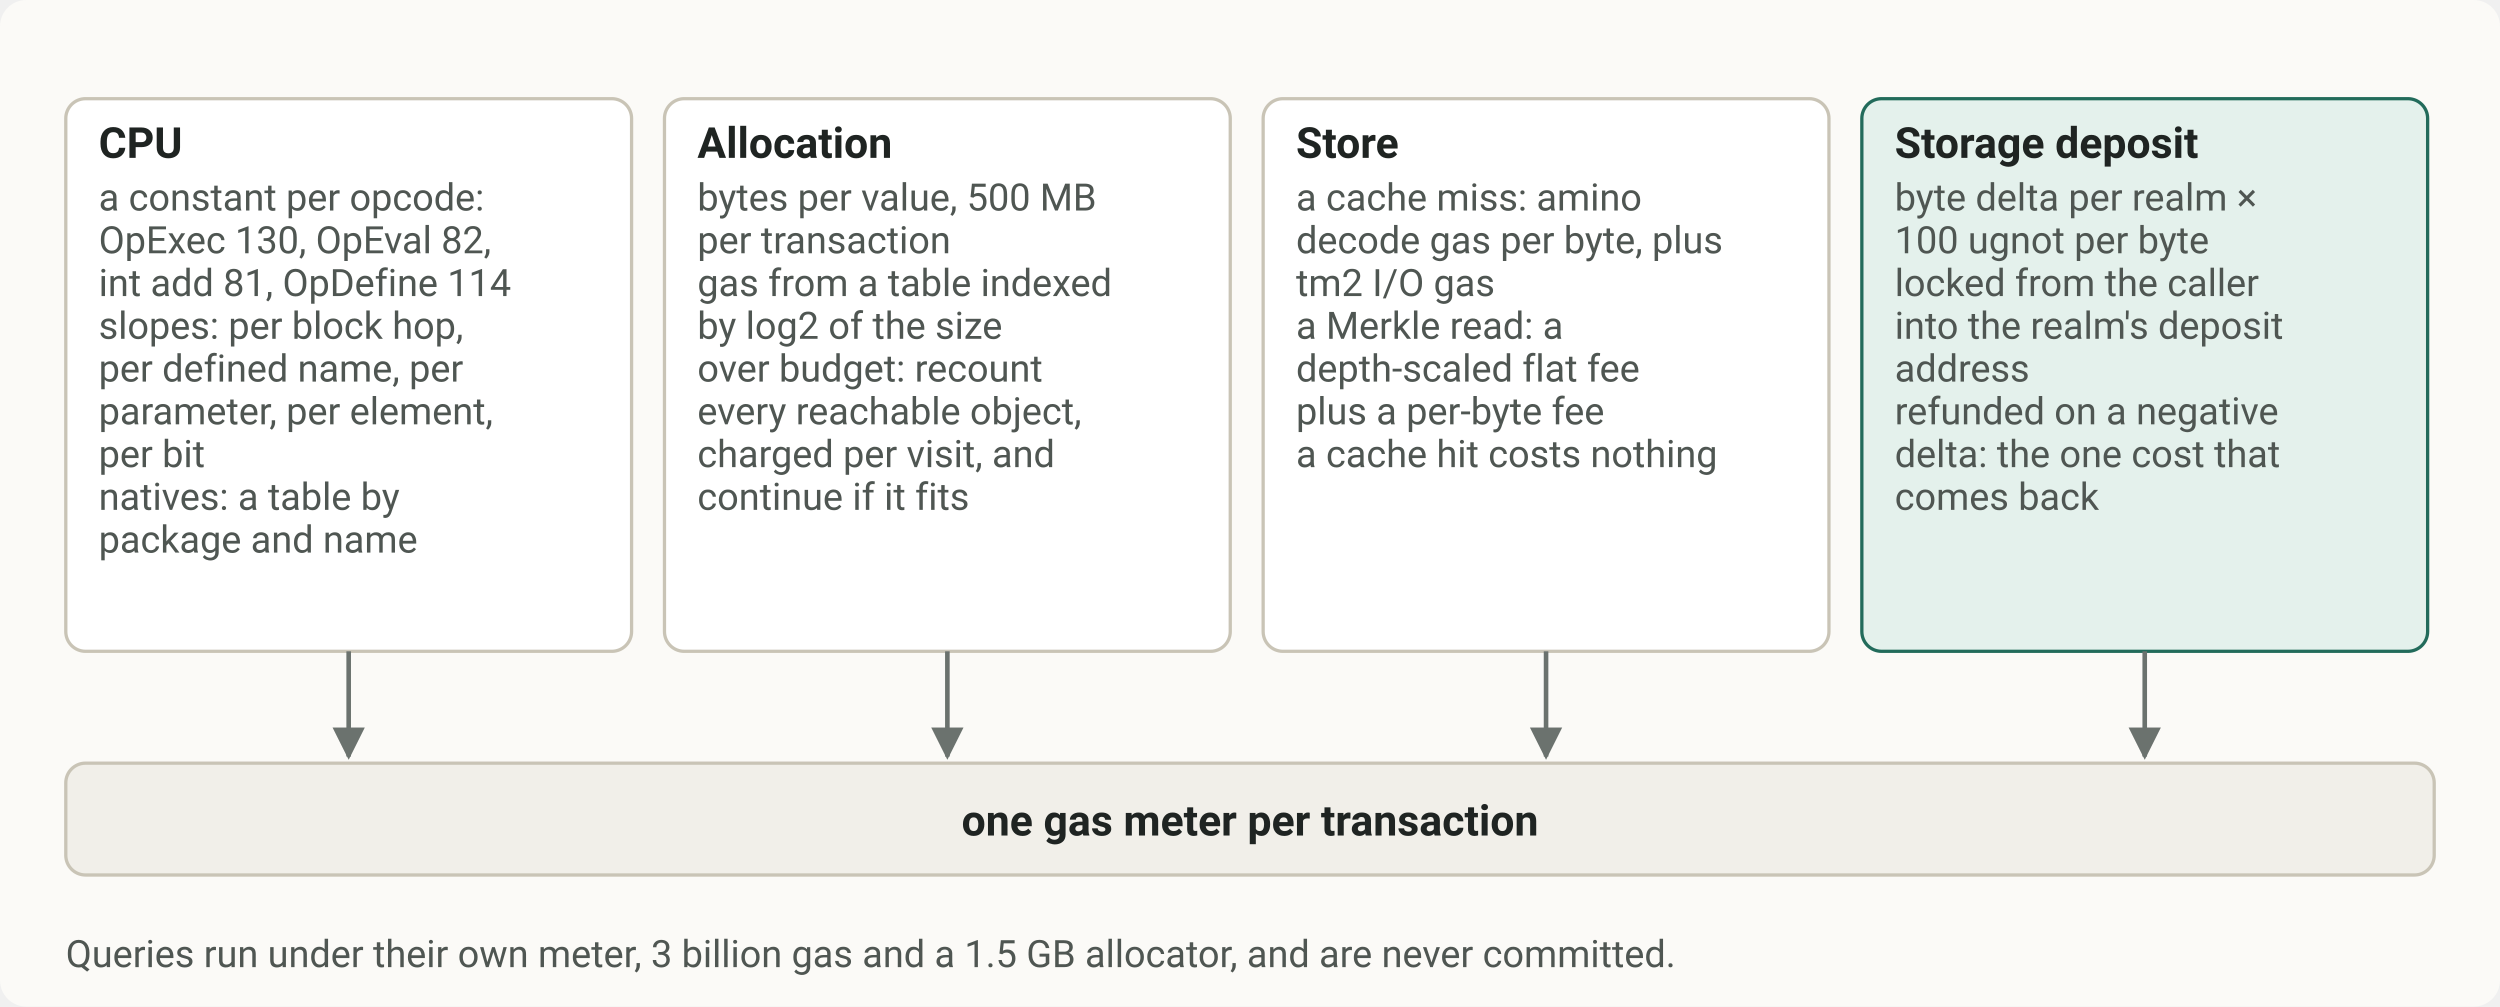
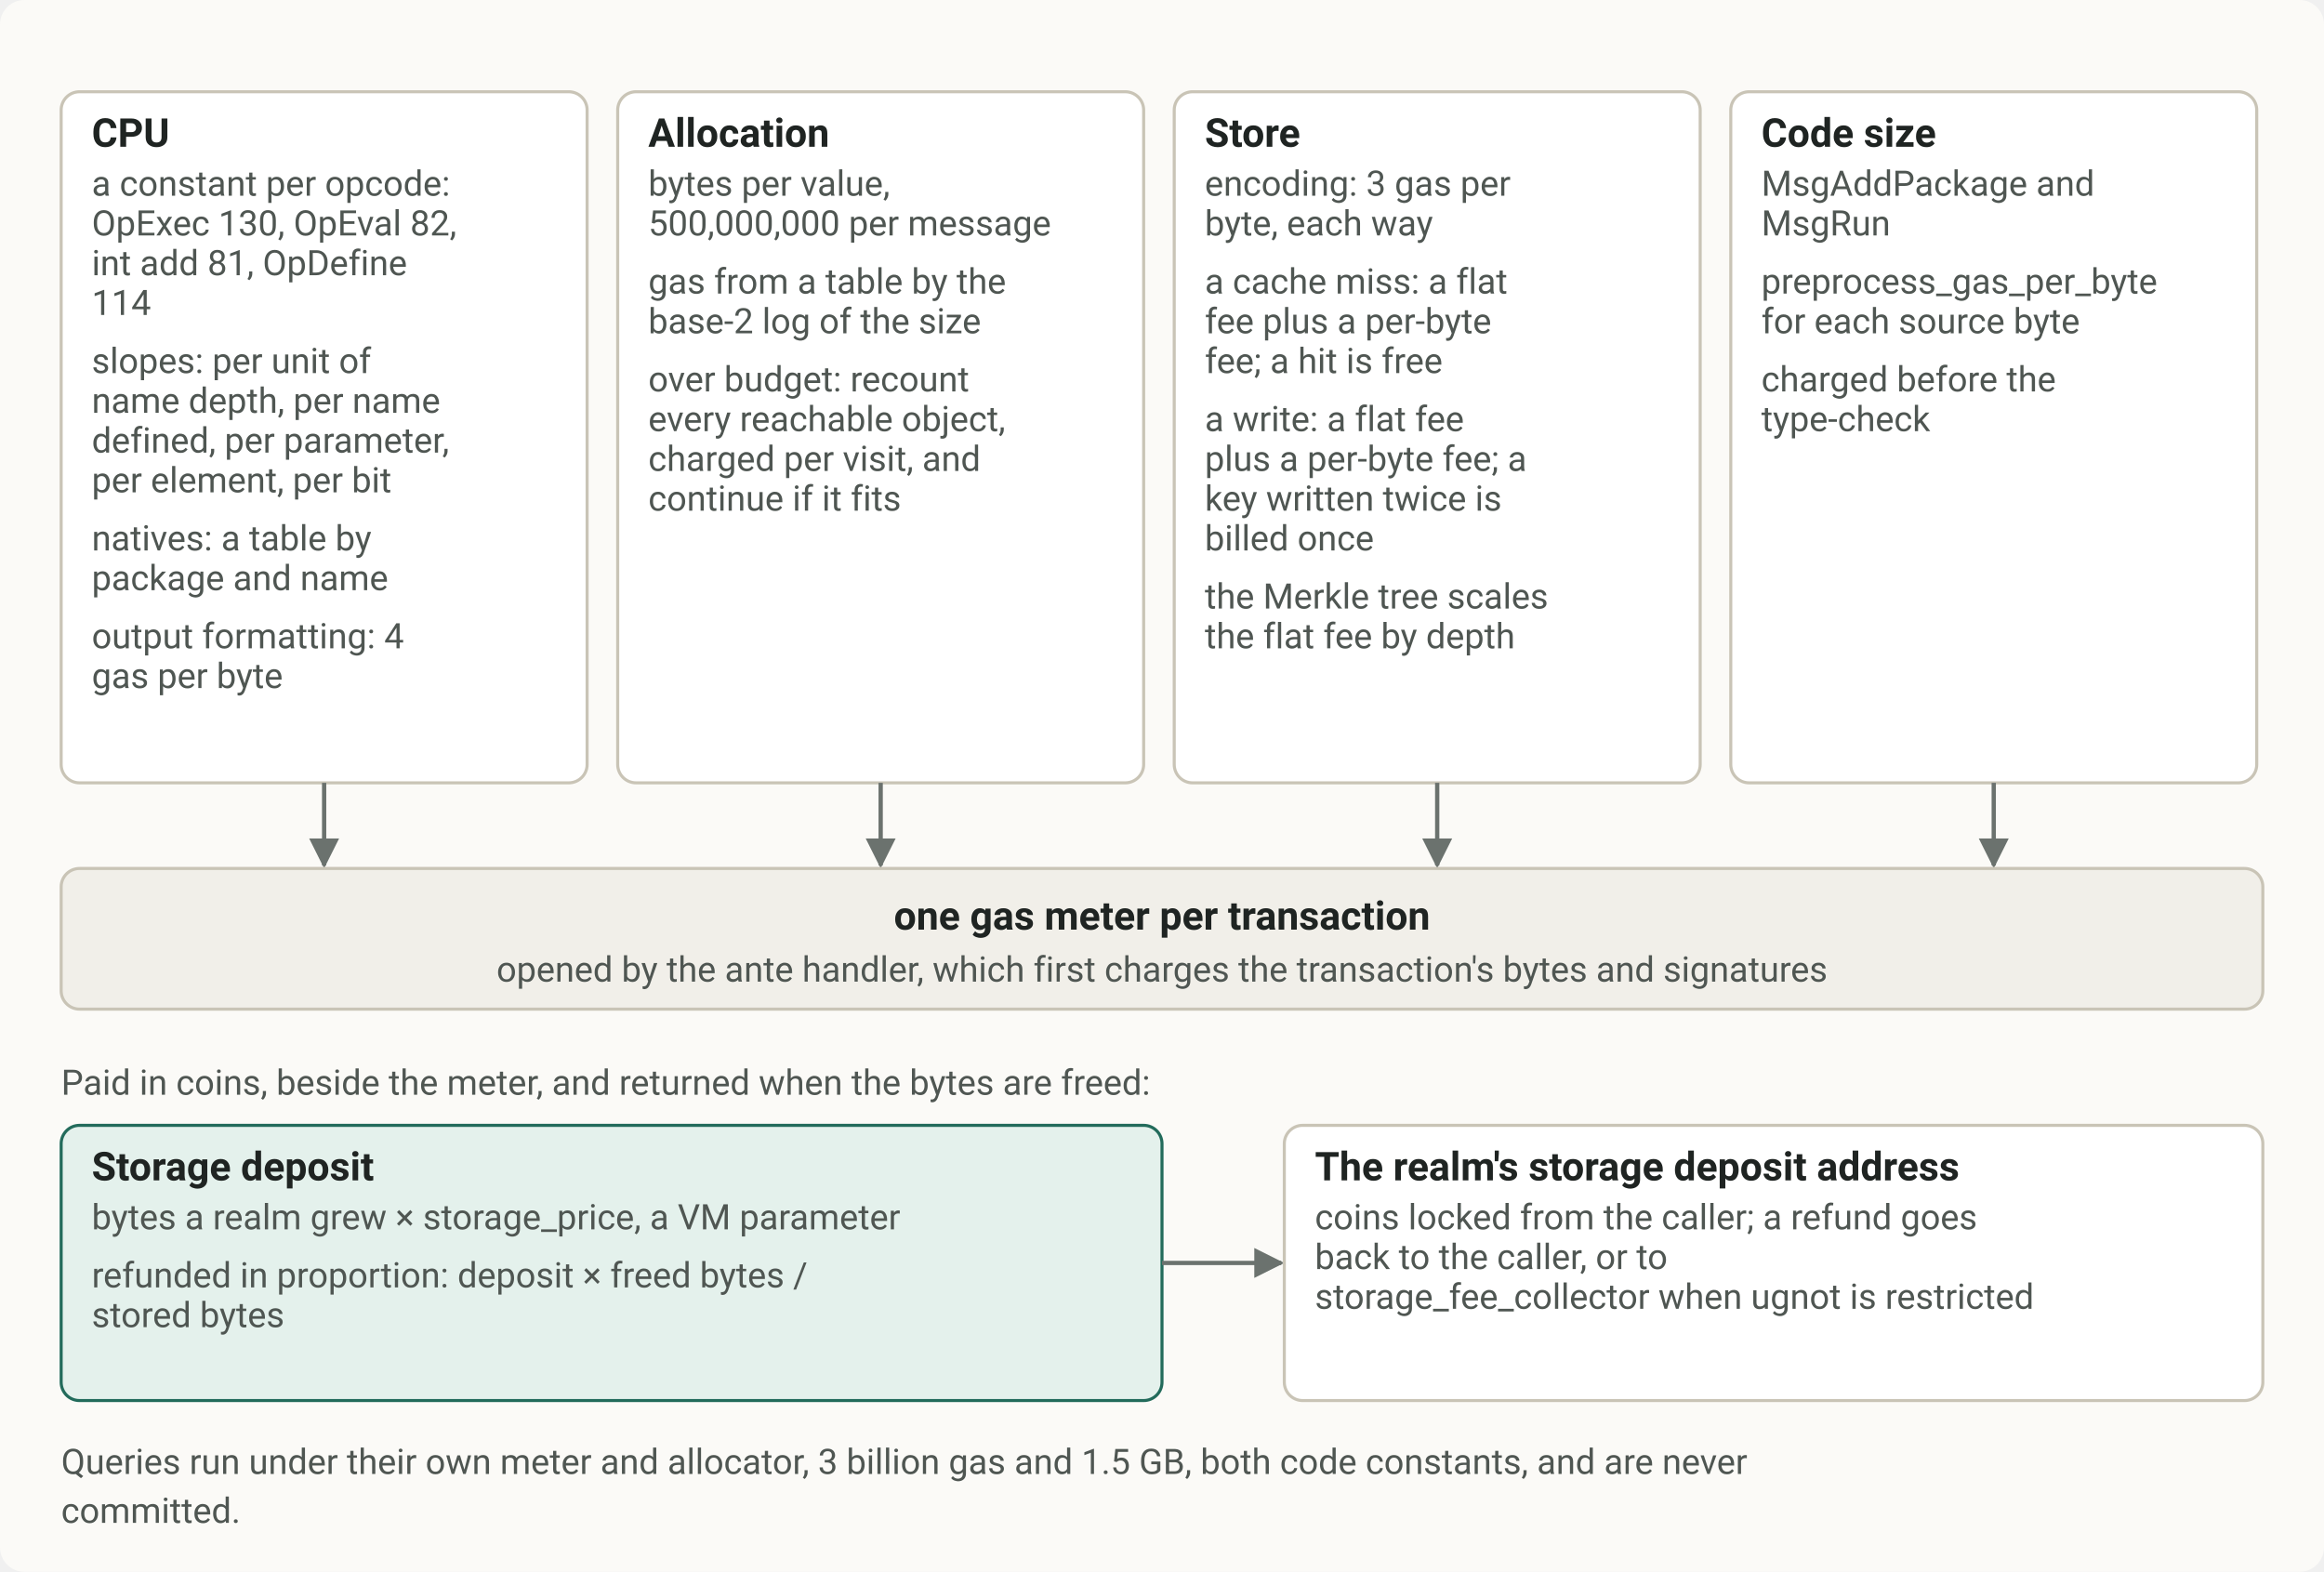
- <svg xmlns="http://www.w3.org/2000/svg" xml:space="preserve" viewBox="0 0 760 306" width="760" height="306" font-family="ui-sans-serif, system-ui, sans-serif">
+ <svg xmlns="http://www.w3.org/2000/svg" xml:space="preserve" viewBox="0 0 760 514" width="760" height="514" font-family="ui-sans-serif, system-ui, sans-serif">
  <style>
.f-bg{fill:#fbfaf7}
.f-box{fill:#fff;stroke:#c9c4b6;stroke-width:1}
.f-box.acc{fill:#e4f1ec;stroke:#226b5b}
.f-box.warn{fill:#fbeaea;stroke:#b3423f}
.f-box.mut{fill:#f1efe9}
.f-box.dash{stroke-dasharray:4 3}
.f-t{font:13px ui-sans-serif,system-ui,-apple-system,"Segoe UI",Roboto,sans-serif;fill:#1f2422;white-space:pre}
.f-t.b{font-weight:700}
.f-t.h{font-size:15px;font-weight:700}
.f-t.s{font-size:11.5px;fill:#4f5652}
.f-t.acc{fill:#226b5b}
.f-t.warn{fill:#b3423f}
.f-m{font:12px ui-monospace,SFMono-Regular,Menlo,Consolas,monospace;fill:#1f2422;white-space:pre}
.f-m.b{font-weight:700}
.f-m.s{font-size:11px;fill:#4f5652}
.f-m.acc{fill:#226b5b}
.f-m.warn{fill:#b3423f}
.f-ar{stroke:#6b726e;stroke-width:1.4;fill:none;marker-end:url(#f-ah)}
.f-ar.acc{stroke:#226b5b;marker-end:url(#f-ah2)}
.f-ar.warn{stroke:#b3423f;marker-end:url(#f-ah3)}
.f-ar.thin{stroke-width:1;stroke:#b9b4a6}
.f-ar.dash{stroke-dasharray:4 3}
.f-ln{stroke:#c9c4b6;stroke-width:1;fill:none}
.f-hot{cursor:pointer}
</style>
  <defs>
    <marker id="f-ah" viewBox="0 0 10 10" refX="9" refY="5" markerWidth="7" markerHeight="7" orient="auto-start-reverse">
      <path d="M0 0L10 5L0 10z" fill="#6b726e" />
    </marker>
    <marker id="f-ah2" viewBox="0 0 10 10" refX="9" refY="5" markerWidth="7" markerHeight="7" orient="auto-start-reverse">
      <path d="M0 0L10 5L0 10z" fill="#226b5b" />
    </marker>
    <marker id="f-ah3" viewBox="0 0 10 10" refX="9" refY="5" markerWidth="7" markerHeight="7" orient="auto-start-reverse">
      <path d="M0 0L10 5L0 10z" fill="#b3423f" />
    </marker>
  </defs>
-   <rect width="760" height="306" class="f-bg" rx="8" />
+   <rect width="760" height="514" class="f-bg" rx="8" />
  <g class="f-hot " data-note="One gas is one nanosecond on the reference Xeon. cmd/calibrate produced the constants." tabindex="0">
-     <rect x="20" y="30" width="172" height="168" rx="6" class="f-box " />
+     <rect x="20" y="30" width="172" height="226" rx="6" class="f-box " />
    <text x="30" y="48" class="f-t b">CPU</text>
    <text x="30" y="64" class="f-t s">a constant per opcode:</text>
    <text x="30" y="77" class="f-t s">OpExec 130, OpEval 82,</text>
-     <text x="30" y="90" class="f-t s">int add 81, OpDefine 114</text>
-     <text x="30" y="103" class="f-t s">slopes: per block hop,</text>
-     <text x="30" y="116" class="f-t s">per defined name, per</text>
-     <text x="30" y="129" class="f-t s">parameter, per element,</text>
-     <text x="30" y="142" class="f-t s">per bit</text>
-     <text x="30" y="155" class="f-t s">natives: a table by</text>
-     <text x="30" y="168" class="f-t s">package and name</text>
+     <text x="30" y="90" class="f-t s">int add 81, OpDefine</text>
+     <text x="30" y="103" class="f-t s">114</text>
+     <text x="30" y="122" class="f-t s">slopes: per unit of</text>
+     <text x="30" y="135" class="f-t s">name depth, per name</text>
+     <text x="30" y="148" class="f-t s">defined, per parameter,</text>
+     <text x="30" y="161" class="f-t s">per element, per bit</text>
+     <text x="30" y="180" class="f-t s">natives: a table by</text>
+     <text x="30" y="193" class="f-t s">package and name</text>
+     <text x="30" y="212" class="f-t s">output formatting: 4</text>
+     <text x="30" y="225" class="f-t s">gas per byte</text>
  </g>
-   <path d="M106 198L106 230" class="f-ar " />
+   <path d="M106 256L106 283" class="f-ar " />
  <g class="f-hot " data-note="An accounting GC: Go's collector frees the memory, the VM only recounts." tabindex="0">
-     <rect x="202" y="30" width="172" height="168" rx="6" class="f-box " />
+     <rect x="202" y="30" width="172" height="226" rx="6" class="f-box " />
    <text x="212" y="48" class="f-t b">Allocation</text>
-     <text x="212" y="64" class="f-t s">bytes per value, 500 MB</text>
-     <text x="212" y="77" class="f-t s">per transaction</text>
-     <text x="212" y="90" class="f-t s">gas from a table indexed</text>
-     <text x="212" y="103" class="f-t s">by log2 of the size</text>
-     <text x="212" y="116" class="f-t s">over budget: recount</text>
-     <text x="212" y="129" class="f-t s">every reachable object,</text>
-     <text x="212" y="142" class="f-t s">charged per visit, and</text>
-     <text x="212" y="155" class="f-t s">continue if it fits</text>
+     <text x="212" y="64" class="f-t s">bytes per value,</text>
+     <text x="212" y="77" class="f-t s">500,000,000 per message</text>
+     <text x="212" y="96" class="f-t s">gas from a table by the</text>
+     <text x="212" y="109" class="f-t s">base-2 log of the size</text>
+     <text x="212" y="128" class="f-t s">over budget: recount</text>
+     <text x="212" y="141" class="f-t s">every reachable object,</text>
+     <text x="212" y="154" class="f-t s">charged per visit, and</text>
+     <text x="212" y="167" class="f-t s">continue if it fits</text>
  </g>
-   <path d="M288 198L288 230" class="f-ar " />
-   <g class="f-hot " data-note="The constants and the reasoning are in the gas refactor record." tabindex="0">
-     <rect x="384" y="30" width="172" height="168" rx="6" class="f-box " />
+   <path d="M288 256L288 283" class="f-ar " />
+   <g class="f-hot " data-note="Flat and per-byte fees are tm2 code defaults; depths are VM parameters." tabindex="0">
+     <rect x="384" y="30" width="172" height="226" rx="6" class="f-box " />
    <text x="394" y="48" class="f-t b">Store</text>
-     <text x="394" y="64" class="f-t s">a cache miss: amino</text>
-     <text x="394" y="77" class="f-t s">decode gas per byte, plus</text>
-     <text x="394" y="90" class="f-t s">tm2 I/O gas</text>
-     <text x="394" y="103" class="f-t s">a Merkle read: a</text>
-     <text x="394" y="116" class="f-t s">depth-scaled flat fee</text>
-     <text x="394" y="129" class="f-t s">plus a per-byte fee</text>
-     <text x="394" y="142" class="f-t s">a cache hit costs nothing</text>
+     <text x="394" y="64" class="f-t s">encoding: 3 gas per</text>
+     <text x="394" y="77" class="f-t s">byte, each way</text>
+     <text x="394" y="96" class="f-t s">a cache miss: a flat</text>
+     <text x="394" y="109" class="f-t s">fee plus a per-byte</text>
+     <text x="394" y="122" class="f-t s">fee; a hit is free</text>
+     <text x="394" y="141" class="f-t s">a write: a flat fee</text>
+     <text x="394" y="154" class="f-t s">plus a per-byte fee; a</text>
+     <text x="394" y="167" class="f-t s">key written twice is</text>
+     <text x="394" y="180" class="f-t s">billed once</text>
+     <text x="394" y="199" class="f-t s">the Merkle tree scales</text>
+     <text x="394" y="212" class="f-t s">the flat fee by depth</text>
  </g>
-   <path d="M470 198L470 230" class="f-ar " />
-   <g class="f-hot " data-note="Settled after the message by processStorageDeposit, from the finalization byte deltas." tabindex="0">
-     <rect x="566" y="30" width="172" height="168" rx="6" class="f-box acc" />
-     <text x="576" y="48" class="f-t b">Storage deposit</text>
-     <text x="576" y="64" class="f-t s">byte delta per realm ×</text>
-     <text x="576" y="77" class="f-t s">100 ugnot per byte</text>
-     <text x="576" y="90" class="f-t s">locked from the caller</text>
-     <text x="576" y="103" class="f-t s">into the realm's deposit</text>
-     <text x="576" y="116" class="f-t s">address</text>
-     <text x="576" y="129" class="f-t s">refunded on a negative</text>
-     <text x="576" y="142" class="f-t s">delta: the one cost that</text>
-     <text x="576" y="155" class="f-t s">comes back</text>
+   <path d="M470 256L470 283" class="f-ar " />
+   <g class="f-hot " data-note="preprocess_gas_per_byte is a VM parameter; its code default is 1,250." tabindex="0">
+     <rect x="566" y="30" width="172" height="226" rx="6" class="f-box " />
+     <text x="576" y="48" class="f-t b">Code size</text>
+     <text x="576" y="64" class="f-t s">MsgAddPackage and</text>
+     <text x="576" y="77" class="f-t s">MsgRun</text>
+     <text x="576" y="96" class="f-t s">preprocess_gas_per_byte</text>
+     <text x="576" y="109" class="f-t s">for each source byte</text>
+     <text x="576" y="128" class="f-t s">charged before the</text>
+     <text x="576" y="141" class="f-t s">type-check</text>
  </g>
-   <path d="M652 198L652 230" class="f-ar " />
-   <rect x="20" y="232" width="720" height="34" rx="6" class="f-box mut" />
-   <text x="380" y="254" class="f-t b" text-anchor="middle">one gas meter per transaction</text>
-   <text x="20" y="294" class="f-t s">Queries run under their own meter, 3 billion gas and a 1.5 GB allocator, and are never committed.</text>
+   <path d="M652 256L652 283" class="f-ar " />
+   <rect x="20" y="284" width="720" height="46" rx="6" class="f-box mut" />
+   <text x="380" y="304" class="f-t b" text-anchor="middle">one gas meter per transaction</text>
+   <text x="380" y="321" class="f-t s" text-anchor="middle">opened by the ante handler, which first charges the transaction's bytes and signatures</text>
+   <text x="20" y="358" class="f-t s">Paid in coins, beside the meter, and returned when the bytes are freed:</text>
+   <g class="f-hot " data-note="Settled after each message by processStorageDeposit, from the byte changes finalization reports." tabindex="0">
+     <rect x="20" y="368" width="360" height="90" rx="6" class="f-box acc" />
+     <text x="30" y="386" class="f-t b">Storage deposit</text>
+     <text x="30" y="402" class="f-t s">bytes a realm grew × storage_price, a VM parameter</text>
+     <text x="30" y="421" class="f-t s">refunded in proportion: deposit × freed bytes /</text>
+     <text x="30" y="434" class="f-t s">stored bytes</text>
+   </g>
+   <path d="M380 413L419 413" class="f-ar " />
+   <g class="f-hot " data-note="An address computed from the realm's path. The total one message locks may not exceed the caller's -max-deposit, or default_deposit when none is set." tabindex="0">
+     <rect x="420" y="368" width="320" height="90" rx="6" class="f-box " />
+     <text x="430" y="386" class="f-t b">The realm's storage deposit address</text>
+     <text x="430" y="402" class="f-t s">coins locked from the caller; a refund goes</text>
+     <text x="430" y="415" class="f-t s">back to the caller, or to</text>
+     <text x="430" y="428" class="f-t s">storage_fee_collector when ugnot is restricted</text>
+   </g>
+   <text x="20" y="482" class="f-t s">Queries run under their own meter and allocator, 3 billion gas and 1.5 GB, both code constants, and are never</text>
+   <text x="20" y="498" class="f-t s">committed.</text>
</svg>
